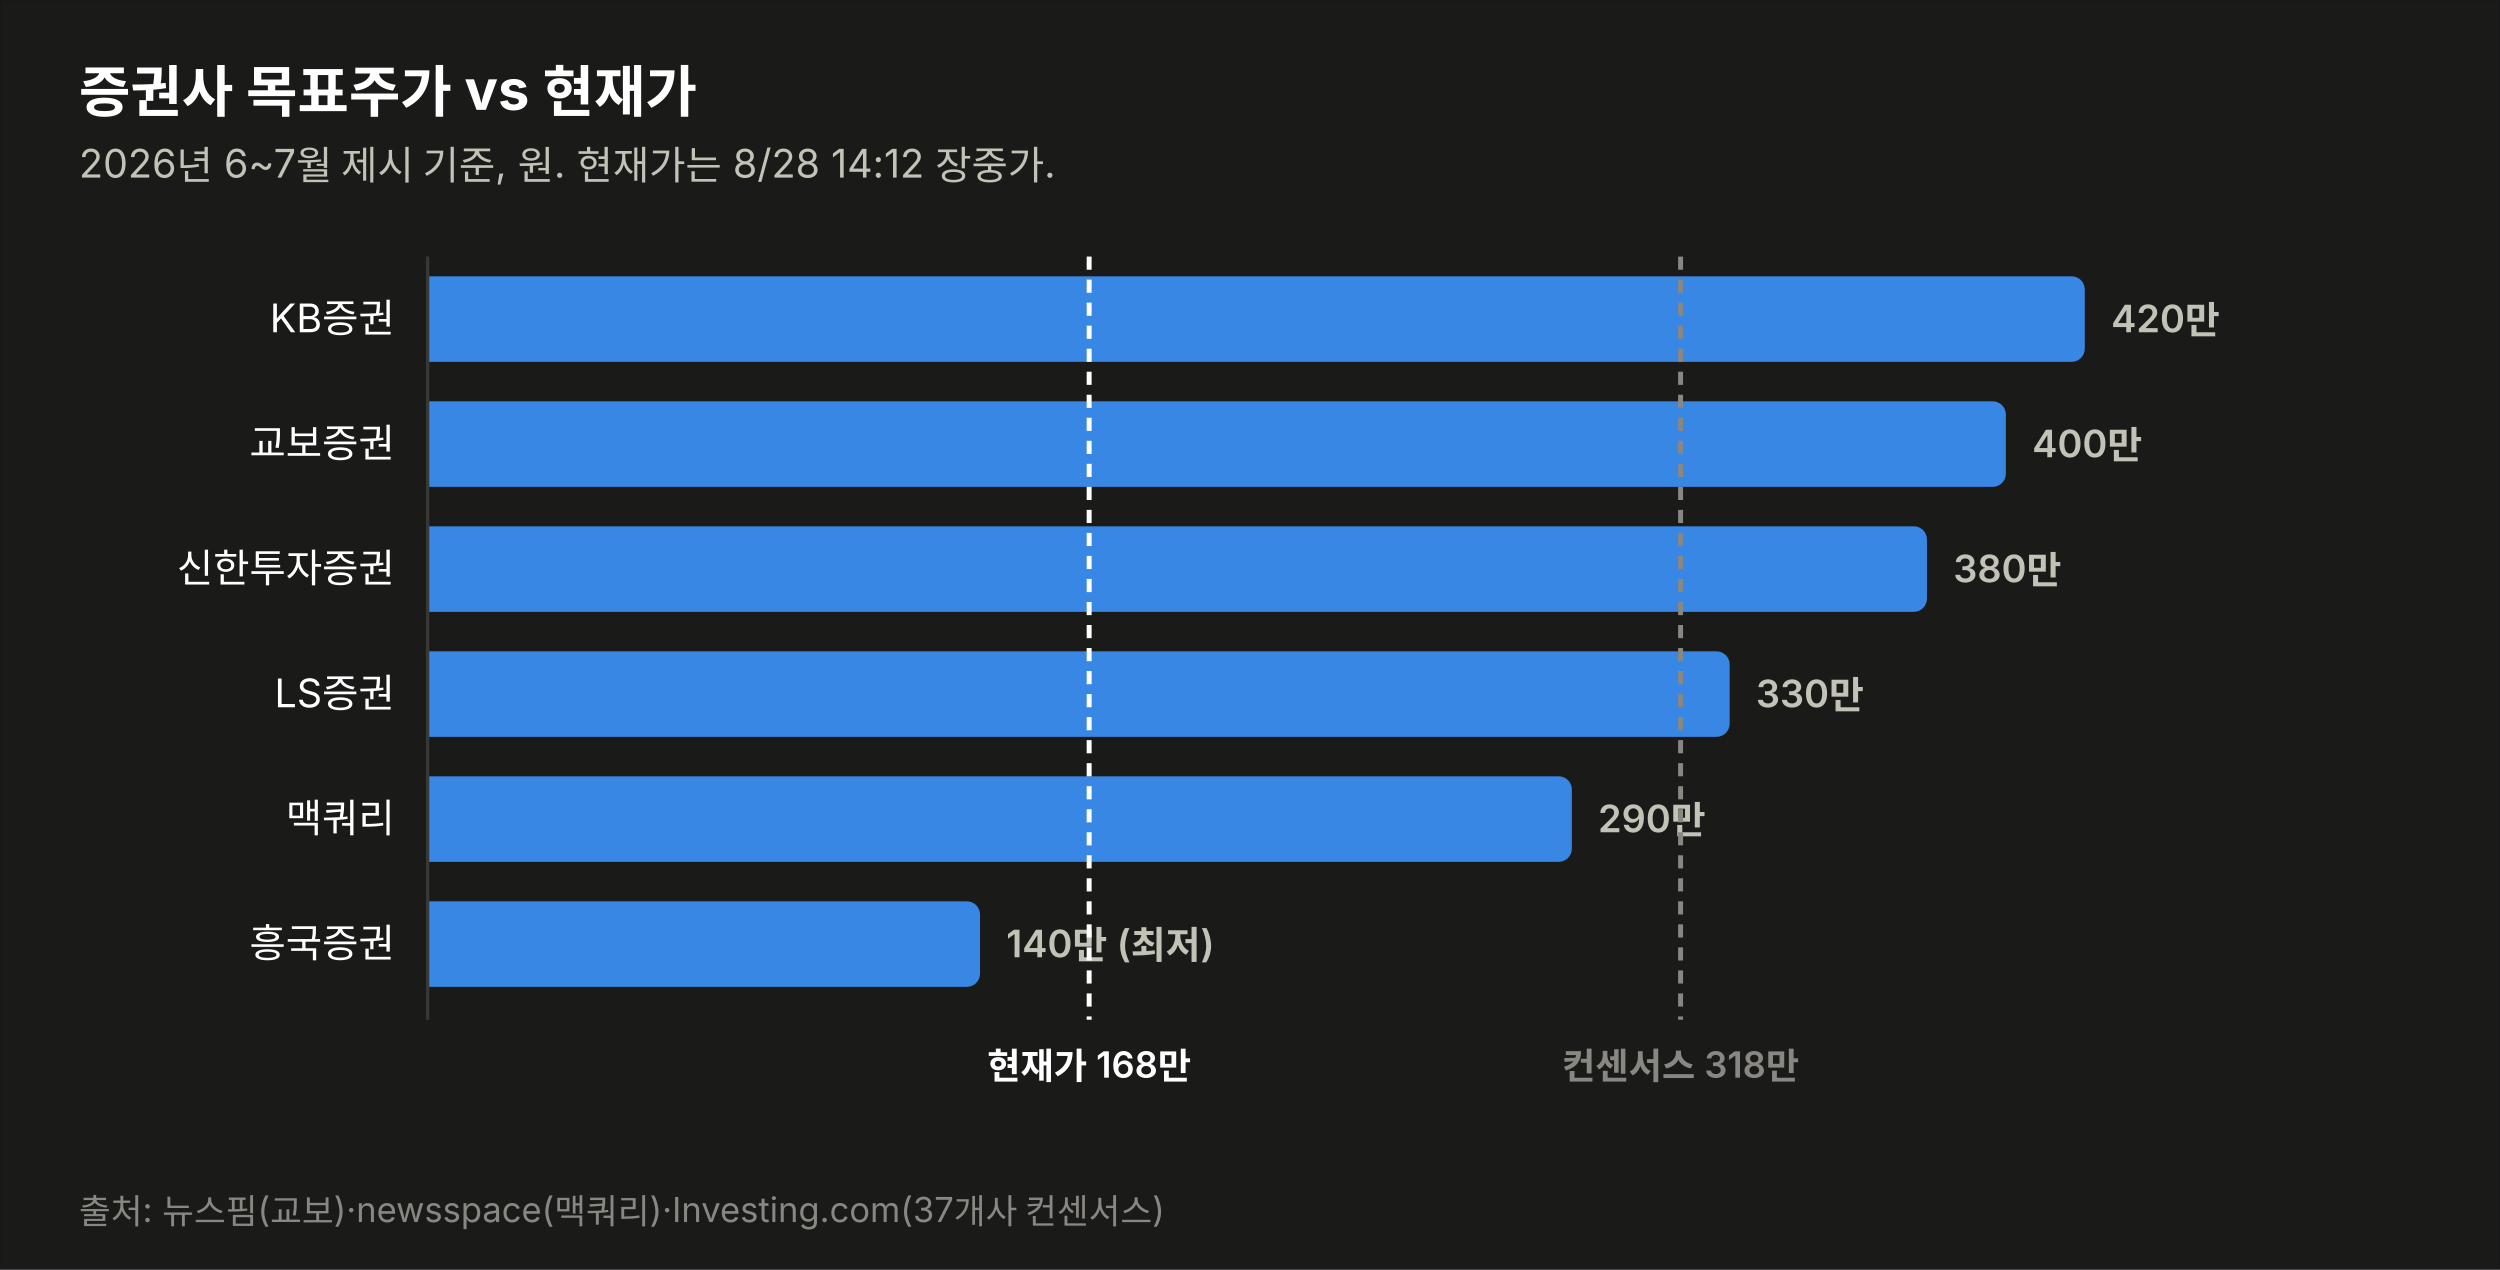
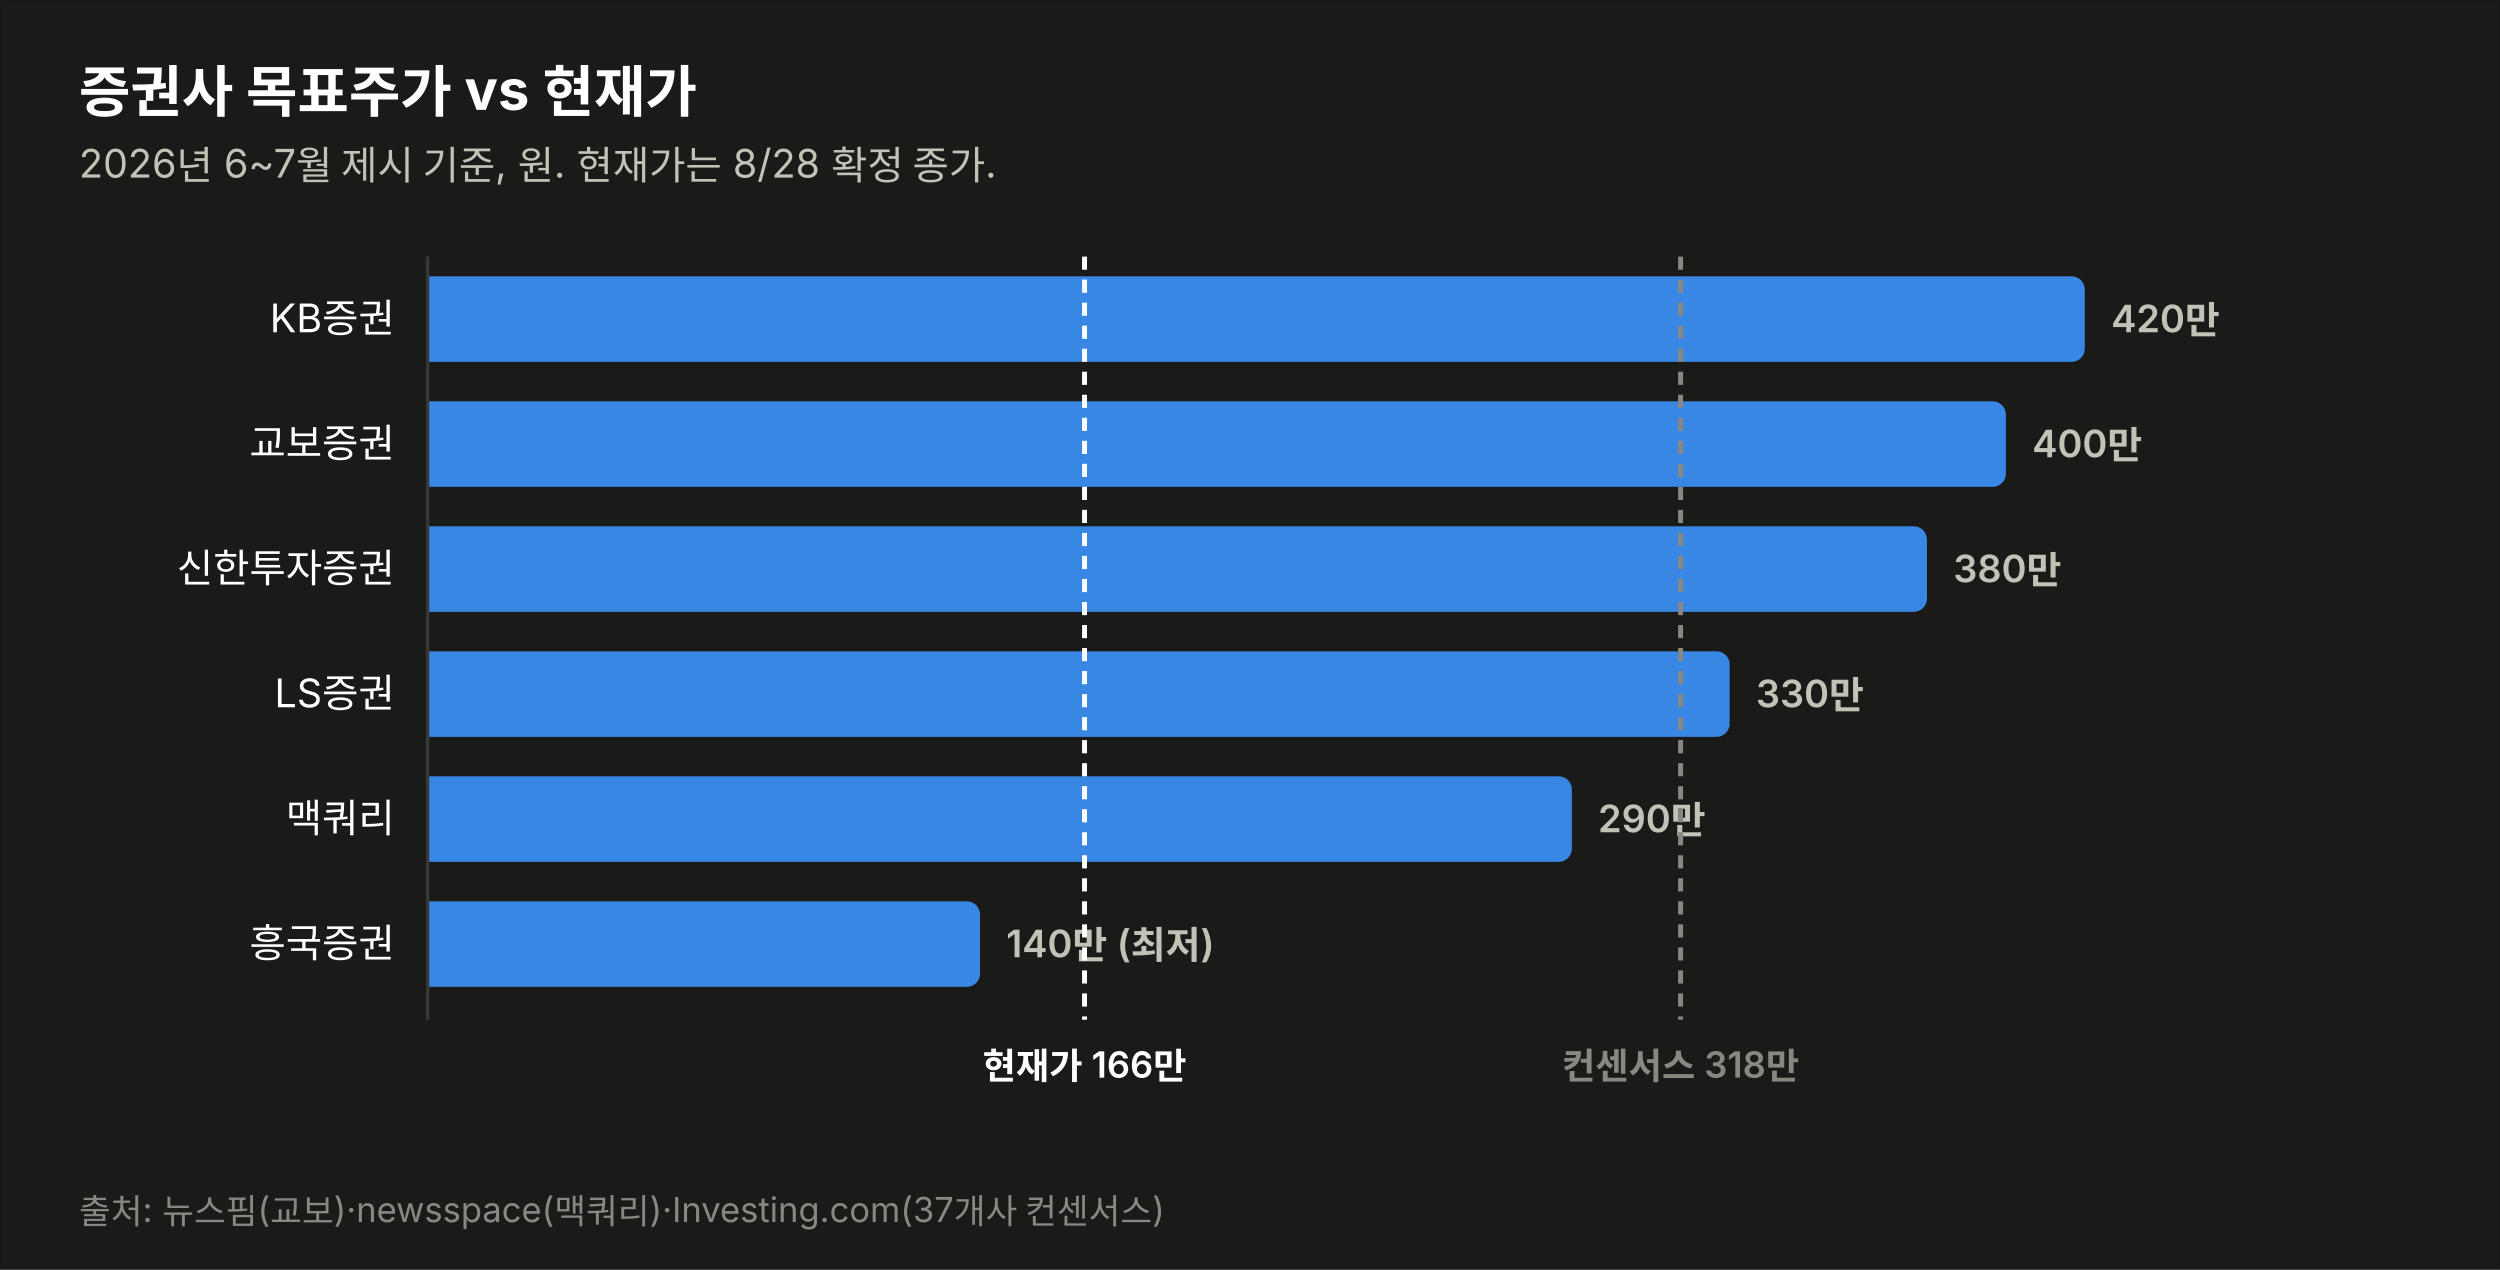
<svg xmlns="http://www.w3.org/2000/svg" width="760" height="386" viewBox="0 0 760 386" font-family="system-ui,-apple-system,&quot;Segoe UI&quot;,&quot;Malgun Gothic&quot;,&quot;Apple SD Gothic Neo&quot;,sans-serif">
  <rect width="760" height="386" fill="#1a1a19" stroke="rgba(11,11,11,0.10)" />
  <text x="24" y="34" font-size="17" font-weight="700" fill="#ffffff">증권사 목표주가 vs 현재가</text>
-   <text x="24" y="54" font-size="12" fill="#c3c2b7">2026년 6~7월 제시 기준, 원. 현재가는 8/28 14:12 장중가.</text>
+   <text x="24" y="54" font-size="12" fill="#c3c2b7">2026년 6~7월 제시 기준, 원. 현재가는 8/28 확정 종가.</text>
  <text x="120" y="101.0" font-size="12" fill="#ffffff" text-anchor="end">KB증권</text>
  <path d="M130,84 h499.774 a4,4 0 0 1 4,4 v18 a4,4 0 0 1 -4,4 h-499.774 z" fill="#3987e5" opacity="1.0" />
  <text x="641.8" y="101.0" font-size="11.5" font-weight="600" fill="#c3c2b7" style="font-variant-numeric:tabular-nums">420만</text>
  <text x="120" y="139.0" font-size="12" fill="#ffffff" text-anchor="end">교보증권</text>
  <path d="M130,122 h475.784 a4,4 0 0 1 4,4 v18 a4,4 0 0 1 -4,4 h-475.784 z" fill="#3987e5" opacity="1.0" />
  <text x="617.8" y="139.0" font-size="11.5" font-weight="600" fill="#c3c2b7" style="font-variant-numeric:tabular-nums">400만</text>
  <text x="120" y="177.0" font-size="12" fill="#ffffff" text-anchor="end">신한투자증권</text>
  <path d="M130,160 h451.795 a4,4 0 0 1 4,4 v18 a4,4 0 0 1 -4,4 h-451.795 z" fill="#3987e5" opacity="1.0" />
  <text x="593.8" y="177.0" font-size="11.5" font-weight="600" fill="#c3c2b7" style="font-variant-numeric:tabular-nums">380만</text>
  <text x="120" y="215.0" font-size="12" fill="#ffffff" text-anchor="end">LS증권</text>
  <path d="M130,198 h391.822 a4,4 0 0 1 4,4 v18 a4,4 0 0 1 -4,4 h-391.822 z" fill="#3987e5" opacity="1.0" />
  <text x="533.8" y="215.0" font-size="11.5" font-weight="600" fill="#c3c2b7" style="font-variant-numeric:tabular-nums">330만</text>
  <text x="120" y="253.0" font-size="12" fill="#ffffff" text-anchor="end">맥쿼리</text>
  <path d="M130,236 h343.844 a4,4 0 0 1 4,4 v18 a4,4 0 0 1 -4,4 h-343.844 z" fill="#3987e5" opacity="1.0" />
  <text x="485.8" y="253.0" font-size="11.5" font-weight="600" fill="#c3c2b7" style="font-variant-numeric:tabular-nums">290만</text>
  <text x="120" y="291.0" font-size="12" fill="#ffffff" text-anchor="end">흥국증권</text>
  <path d="M130,274 h163.925 a4,4 0 0 1 4,4 v18 a4,4 0 0 1 -4,4 h-163.925 z" fill="#3987e5" opacity="1.0" />
  <text x="305.9" y="291.0" font-size="11.5" font-weight="600" fill="#c3c2b7" style="font-variant-numeric:tabular-nums">140만 (최저)</text>
  <line x1="130" y1="78" x2="130" y2="310" stroke="#383835" stroke-width="1" />
-   <line x1="331.1" y1="78" x2="331.1" y2="310" stroke="#ffffff" stroke-width="1.5" stroke-dasharray="4 3" />
-   <text x="331.1" y="328" font-size="11" font-weight="600" fill="#ffffff" text-anchor="middle">현재가 168만</text>
+   <line x1="329.7" y1="78" x2="329.7" y2="310" stroke="#ffffff" stroke-width="1.5" stroke-dasharray="4 3" />
+   <text x="329.7" y="328" font-size="11" font-weight="600" fill="#ffffff" text-anchor="middle">현재가 166만</text>
  <line x1="510.9" y1="78" x2="510.9" y2="310" stroke="#898781" stroke-width="1.5" stroke-dasharray="4 3" />
  <text x="510.9" y="328" font-size="11" font-weight="600" fill="#898781" text-anchor="middle">컨센서스 318만</text>
  <text x="24" y="372" font-size="10.5" fill="#898781">출처: 뉴스핌(교보)·newsspace(맥쿼리)·Investing.com(37개사 컨센서스)</text>
</svg>
